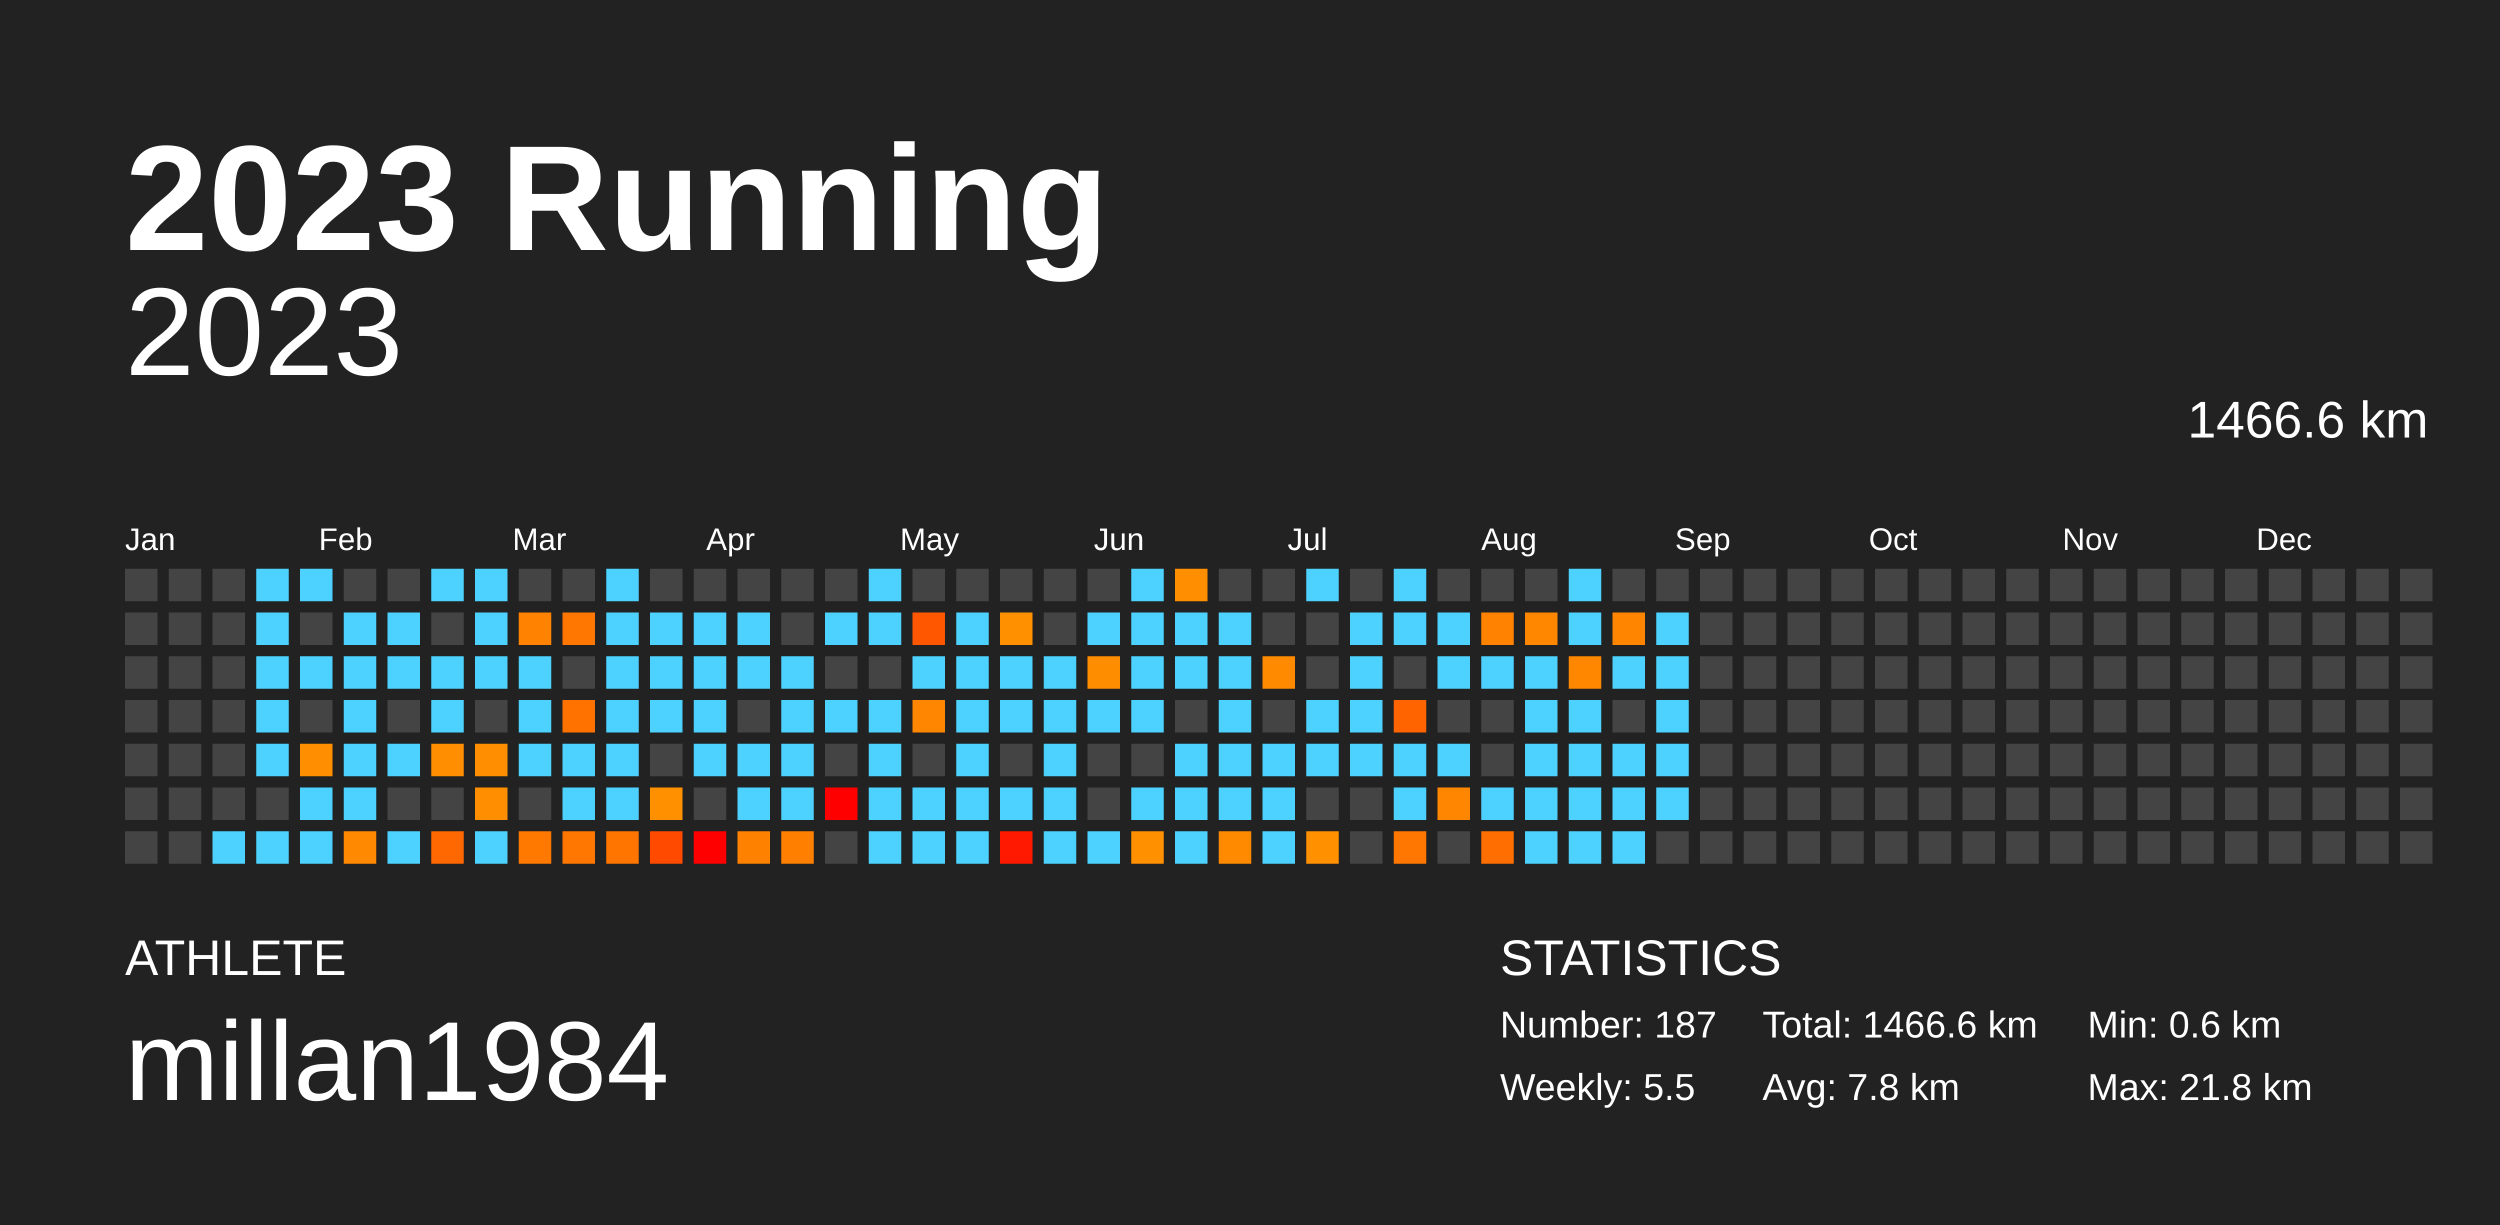
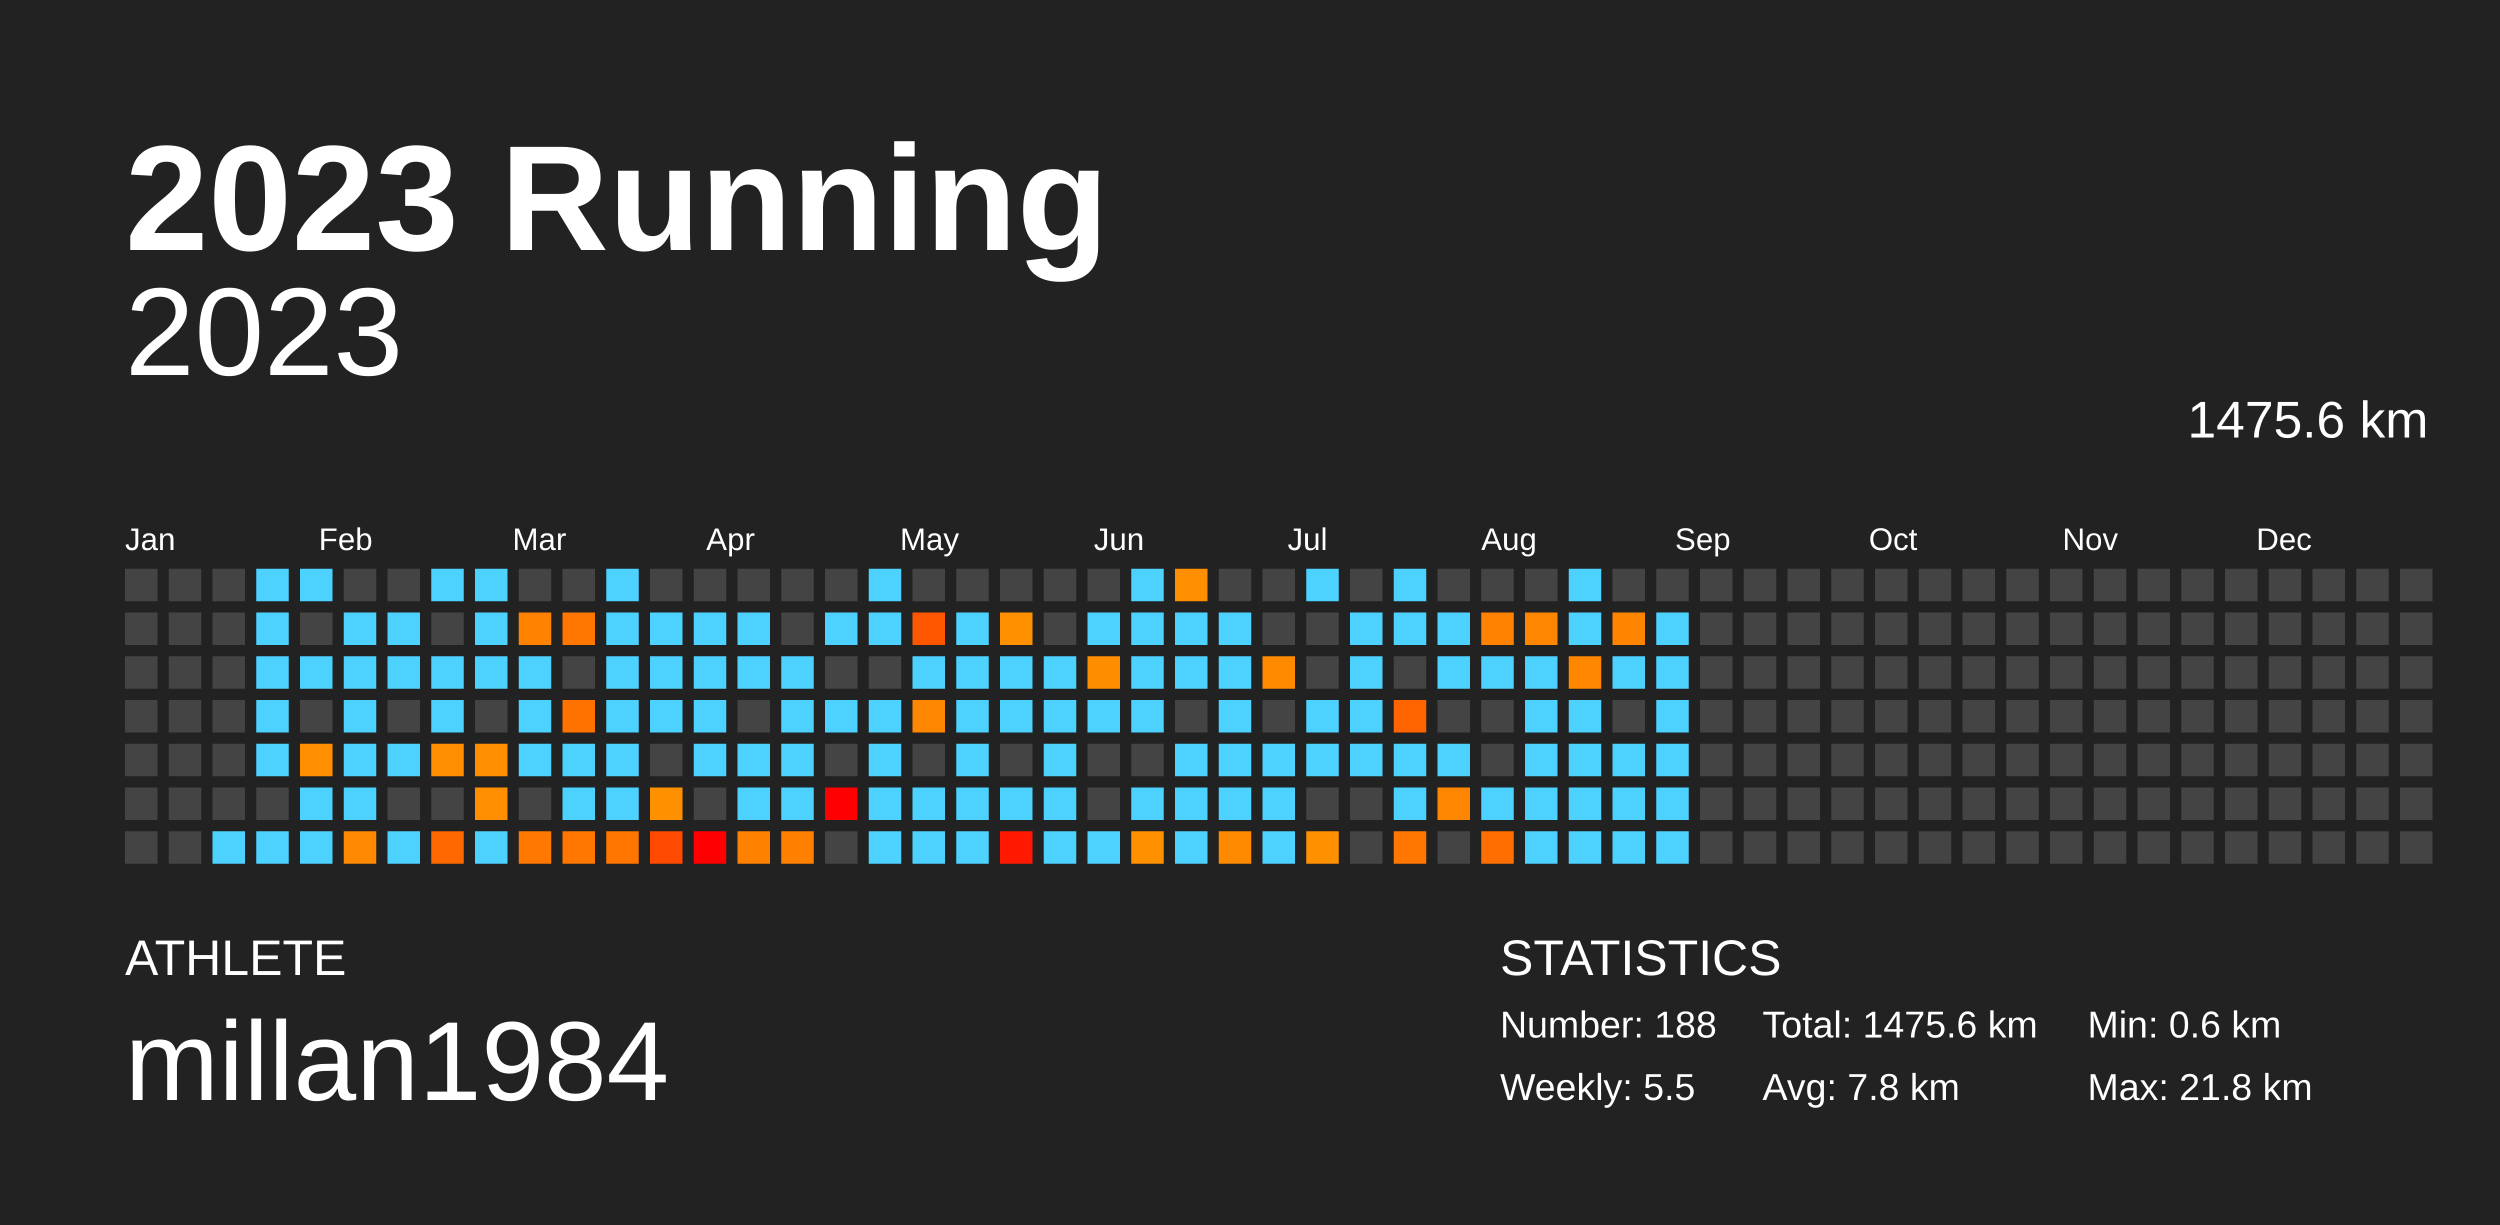
<svg xmlns="http://www.w3.org/2000/svg" baseProfile="full" height="98mm" version="1.1" viewBox="0,0,200,98" width="200mm">
  <defs />
  <rect fill="#222222" height="98" width="200" x="0" y="0" />
  <text fill="#FFFFFF" style="font-size:12px; font-family:Arial; font-weight:bold;" x="10" y="20">2023 Running</text>
  <text fill="#FFFFFF" style="font-size:4px; font-family:Arial" x="10" y="78">ATHLETE</text>
  <text fill="#FFFFFF" style="font-size:9px; font-family:Arial" x="10" y="88">millan1984</text>
  <text fill="#FFFFFF" style="font-size:4px; font-family:Arial" x="120" y="78">STATISTICS</text>
-   <text fill="#FFFFFF" style="font-size:3px; font-family:Arial" x="120" y="83">Number: 187</text>
+   <text fill="#FFFFFF" style="font-size:3px; font-family:Arial" x="120" y="83">Number: 188</text>
  <text fill="#FFFFFF" style="font-size:3px; font-family:Arial" x="120" y="88">Weekly: 5.5</text>
-   <text fill="#FFFFFF" style="font-size:3px; font-family:Arial" x="141" y="83">Total: 1466.6 km</text>
+   <text fill="#FFFFFF" style="font-size:3px; font-family:Arial" x="141" y="83">Total: 1475.6 km</text>
  <text fill="#FFFFFF" style="font-size:3px; font-family:Arial" x="141" y="88">Avg: 7.8 km</text>
  <text fill="#FFFFFF" style="font-size:3px; font-family:Arial" x="167" y="83">Min: 0.6 km</text>
  <text fill="#FFFFFF" style="font-size:3px; font-family:Arial" x="167" y="88">Max: 21.8 km</text>
  <text alignment-baseline="hanging" fill="#FFFFFF" style="font-size:10.0px; font-family:Arial;" x="10" y="30">2023</text>
-   <text alignment-baseline="hanging" fill="#FFFFFF" style="font-size:4.125px; font-family:Arial;" x="175" y="35">1466.6 km</text>
+   <text alignment-baseline="hanging" fill="#FFFFFF" style="font-size:4.125px; font-family:Arial;" x="175" y="35">1475.6 km</text>
  <text fill="#FFFFFF" style="font-size:2.5px; font-family:Arial" x="10.0" y="44">Jan</text>
  <text fill="#FFFFFF" style="font-size:2.5px; font-family:Arial" x="25.5" y="44">Feb</text>
  <text fill="#FFFFFF" style="font-size:2.5px; font-family:Arial" x="41.0" y="44">Mar</text>
  <text fill="#FFFFFF" style="font-size:2.5px; font-family:Arial" x="56.5" y="44">Apr</text>
  <text fill="#FFFFFF" style="font-size:2.5px; font-family:Arial" x="72.0" y="44">May</text>
  <text fill="#FFFFFF" style="font-size:2.5px; font-family:Arial" x="87.5" y="44">Jun</text>
  <text fill="#FFFFFF" style="font-size:2.5px; font-family:Arial" x="103.0" y="44">Jul</text>
  <text fill="#FFFFFF" style="font-size:2.5px; font-family:Arial" x="118.5" y="44">Aug</text>
  <text fill="#FFFFFF" style="font-size:2.5px; font-family:Arial" x="134.0" y="44">Sep</text>
  <text fill="#FFFFFF" style="font-size:2.5px; font-family:Arial" x="149.5" y="44">Oct</text>
  <text fill="#FFFFFF" style="font-size:2.5px; font-family:Arial" x="165.0" y="44">Nov</text>
  <text fill="#FFFFFF" style="font-size:2.5px; font-family:Arial" x="180.5" y="44">Dec</text>
  <rect fill="#444444" height="2.6" width="2.6" x="10.0" y="45.5" />
  <rect fill="#444444" height="2.6" width="2.6" x="10.0" y="49.0" />
  <rect fill="#444444" height="2.6" width="2.6" x="10.0" y="52.5" />
  <rect fill="#444444" height="2.6" width="2.6" x="10.0" y="56.0" />
  <rect fill="#444444" height="2.6" width="2.6" x="10.0" y="59.5" />
  <rect fill="#444444" height="2.6" width="2.6" x="10.0" y="63.0" />
  <rect fill="#444444" height="2.6" width="2.6" x="10.0" y="66.5" />
  <rect fill="#444444" height="2.6" width="2.6" x="13.5" y="45.5" />
  <rect fill="#444444" height="2.6" width="2.6" x="13.5" y="49.0" />
  <rect fill="#444444" height="2.6" width="2.6" x="13.5" y="52.5" />
  <rect fill="#444444" height="2.6" width="2.6" x="13.5" y="56.0" />
  <rect fill="#444444" height="2.6" width="2.6" x="13.5" y="59.5" />
  <rect fill="#444444" height="2.6" width="2.6" x="13.5" y="63.0" />
  <rect fill="#444444" height="2.6" width="2.6" x="13.5" y="66.5" />
  <rect fill="#444444" height="2.6" width="2.6" x="17.0" y="45.5" />
  <rect fill="#444444" height="2.6" width="2.6" x="17.0" y="49.0" />
  <rect fill="#444444" height="2.6" width="2.6" x="17.0" y="52.5" />
  <rect fill="#444444" height="2.6" width="2.6" x="17.0" y="56.0" />
  <rect fill="#444444" height="2.6" width="2.6" x="17.0" y="59.5" />
  <rect fill="#444444" height="2.6" width="2.6" x="17.0" y="63.0" />
  <rect fill="#4dd2ff" height="2.6" width="2.6" x="17.0" y="66.5" />
  <rect fill="#4dd2ff" height="2.6" width="2.6" x="20.5" y="45.5" />
  <rect fill="#4dd2ff" height="2.6" width="2.6" x="20.5" y="49.0" />
  <rect fill="#4dd2ff" height="2.6" width="2.6" x="20.5" y="52.5" />
  <rect fill="#4dd2ff" height="2.6" width="2.6" x="20.5" y="56.0" />
  <rect fill="#4dd2ff" height="2.6" width="2.6" x="20.5" y="59.5" />
  <rect fill="#444444" height="2.6" width="2.6" x="20.5" y="63.0" />
  <rect fill="#4dd2ff" height="2.6" width="2.6" x="20.5" y="66.5" />
  <rect fill="#4dd2ff" height="2.6" width="2.6" x="24.0" y="45.5" />
  <rect fill="#444444" height="2.6" width="2.6" x="24.0" y="49.0" />
  <rect fill="#4dd2ff" height="2.6" width="2.6" x="24.0" y="52.5" />
  <rect fill="#444444" height="2.6" width="2.6" x="24.0" y="56.0" />
  <rect fill="#ff8f00" height="2.6" width="2.6" x="24.0" y="59.5" />
  <rect fill="#4dd2ff" height="2.6" width="2.6" x="24.0" y="63.0" />
  <rect fill="#4dd2ff" height="2.6" width="2.6" x="24.0" y="66.5" />
  <rect fill="#444444" height="2.6" width="2.6" x="27.5" y="45.5" />
  <rect fill="#4dd2ff" height="2.6" width="2.6" x="27.5" y="49.0" />
  <rect fill="#4dd2ff" height="2.6" width="2.6" x="27.5" y="52.5" />
  <rect fill="#4dd2ff" height="2.6" width="2.6" x="27.5" y="56.0" />
  <rect fill="#4dd2ff" height="2.6" width="2.6" x="27.5" y="59.5" />
  <rect fill="#4dd2ff" height="2.6" width="2.6" x="27.5" y="63.0" />
  <rect fill="#ff8900" height="2.6" width="2.6" x="27.5" y="66.5" />
  <rect fill="#444444" height="2.6" width="2.6" x="31.0" y="45.5" />
  <rect fill="#4dd2ff" height="2.6" width="2.6" x="31.0" y="49.0" />
  <rect fill="#4dd2ff" height="2.6" width="2.6" x="31.0" y="52.5" />
  <rect fill="#444444" height="2.6" width="2.6" x="31.0" y="56.0" />
  <rect fill="#4dd2ff" height="2.6" width="2.6" x="31.0" y="59.5" />
  <rect fill="#444444" height="2.6" width="2.6" x="31.0" y="63.0" />
  <rect fill="#4dd2ff" height="2.6" width="2.6" x="31.0" y="66.5" />
  <rect fill="#4dd2ff" height="2.6" width="2.6" x="34.5" y="45.5" />
  <rect fill="#444444" height="2.6" width="2.6" x="34.5" y="49.0" />
  <rect fill="#4dd2ff" height="2.6" width="2.6" x="34.5" y="52.5" />
  <rect fill="#4dd2ff" height="2.6" width="2.6" x="34.5" y="56.0" />
  <rect fill="#ff8e00" height="2.6" width="2.6" x="34.5" y="59.5" />
  <rect fill="#444444" height="2.6" width="2.6" x="34.5" y="63.0" />
  <rect fill="#ff6700" height="2.6" width="2.6" x="34.5" y="66.5" />
  <rect fill="#4dd2ff" height="2.6" width="2.6" x="38.0" y="45.5" />
  <rect fill="#4dd2ff" height="2.6" width="2.6" x="38.0" y="49.0" />
  <rect fill="#4dd2ff" height="2.6" width="2.6" x="38.0" y="52.5" />
  <rect fill="#444444" height="2.6" width="2.6" x="38.0" y="56.0" />
  <rect fill="#ff8f00" height="2.6" width="2.6" x="38.0" y="59.5" />
  <rect fill="#ff8f00" height="2.6" width="2.6" x="38.0" y="63.0" />
  <rect fill="#4dd2ff" height="2.6" width="2.6" x="38.0" y="66.5" />
  <rect fill="#444444" height="2.6" width="2.6" x="41.5" y="45.5" />
  <rect fill="#ff8200" height="2.6" width="2.6" x="41.5" y="49.0" />
  <rect fill="#4dd2ff" height="2.6" width="2.6" x="41.5" y="52.5" />
  <rect fill="#4dd2ff" height="2.6" width="2.6" x="41.5" y="56.0" />
  <rect fill="#4dd2ff" height="2.6" width="2.6" x="41.5" y="59.5" />
  <rect fill="#444444" height="2.6" width="2.6" x="41.5" y="63.0" />
  <rect fill="#ff7800" height="2.6" width="2.6" x="41.5" y="66.5" />
  <rect fill="#444444" height="2.6" width="2.6" x="45.0" y="45.5" />
  <rect fill="#ff7700" height="2.6" width="2.6" x="45.0" y="49.0" />
  <rect fill="#444444" height="2.6" width="2.6" x="45.0" y="52.5" />
  <rect fill="#ff7200" height="2.6" width="2.6" x="45.0" y="56.0" />
  <rect fill="#4dd2ff" height="2.6" width="2.6" x="45.0" y="59.5" />
  <rect fill="#4dd2ff" height="2.6" width="2.6" x="45.0" y="63.0" />
  <rect fill="#ff7700" height="2.6" width="2.6" x="45.0" y="66.5" />
  <rect fill="#4dd2ff" height="2.6" width="2.6" x="48.5" y="45.5" />
  <rect fill="#4dd2ff" height="2.6" width="2.6" x="48.5" y="49.0" />
  <rect fill="#4dd2ff" height="2.6" width="2.6" x="48.5" y="52.5" />
  <rect fill="#4dd2ff" height="2.6" width="2.6" x="48.5" y="56.0" />
  <rect fill="#4dd2ff" height="2.6" width="2.6" x="48.5" y="59.5" />
  <rect fill="#4dd2ff" height="2.6" width="2.6" x="48.5" y="63.0" />
  <rect fill="#ff7500" height="2.6" width="2.6" x="48.5" y="66.5" />
  <rect fill="#444444" height="2.6" width="2.6" x="52.0" y="45.5" />
  <rect fill="#4dd2ff" height="2.6" width="2.6" x="52.0" y="49.0" />
  <rect fill="#4dd2ff" height="2.6" width="2.6" x="52.0" y="52.5" />
  <rect fill="#4dd2ff" height="2.6" width="2.6" x="52.0" y="56.0" />
  <rect fill="#444444" height="2.6" width="2.6" x="52.0" y="59.5" />
  <rect fill="#ff9000" height="2.6" width="2.6" x="52.0" y="63.0" />
  <rect fill="#ff4a00" height="2.6" width="2.6" x="52.0" y="66.5" />
  <rect fill="#444444" height="2.6" width="2.6" x="55.5" y="45.5" />
  <rect fill="#4dd2ff" height="2.6" width="2.6" x="55.5" y="49.0" />
  <rect fill="#4dd2ff" height="2.6" width="2.6" x="55.5" y="52.5" />
  <rect fill="#4dd2ff" height="2.6" width="2.6" x="55.5" y="56.0" />
  <rect fill="#4dd2ff" height="2.6" width="2.6" x="55.5" y="59.5" />
  <rect fill="#444444" height="2.6" width="2.6" x="55.5" y="63.0" />
  <rect fill="red" height="2.6" width="2.6" x="55.5" y="66.5" />
  <rect fill="#444444" height="2.6" width="2.6" x="59.0" y="45.5" />
  <rect fill="#4dd2ff" height="2.6" width="2.6" x="59.0" y="49.0" />
  <rect fill="#4dd2ff" height="2.6" width="2.6" x="59.0" y="52.5" />
  <rect fill="#444444" height="2.6" width="2.6" x="59.0" y="56.0" />
  <rect fill="#4dd2ff" height="2.6" width="2.6" x="59.0" y="59.5" />
  <rect fill="#4dd2ff" height="2.6" width="2.6" x="59.0" y="63.0" />
  <rect fill="#ff8100" height="2.6" width="2.6" x="59.0" y="66.5" />
  <rect fill="#444444" height="2.6" width="2.6" x="62.5" y="45.5" />
  <rect fill="#444444" height="2.6" width="2.6" x="62.5" y="49.0" />
  <rect fill="#4dd2ff" height="2.6" width="2.6" x="62.5" y="52.5" />
  <rect fill="#4dd2ff" height="2.6" width="2.6" x="62.5" y="56.0" />
  <rect fill="#4dd2ff" height="2.6" width="2.6" x="62.5" y="59.5" />
  <rect fill="#4dd2ff" height="2.6" width="2.6" x="62.5" y="63.0" />
  <rect fill="#ff7f00" height="2.6" width="2.6" x="62.5" y="66.5" />
  <rect fill="#444444" height="2.6" width="2.6" x="66.0" y="45.5" />
  <rect fill="#4dd2ff" height="2.6" width="2.6" x="66.0" y="49.0" />
  <rect fill="#444444" height="2.6" width="2.6" x="66.0" y="52.5" />
  <rect fill="#4dd2ff" height="2.6" width="2.6" x="66.0" y="56.0" />
  <rect fill="#444444" height="2.6" width="2.6" x="66.0" y="59.5" />
  <rect fill="red" height="2.6" width="2.6" x="66.0" y="63.0" />
  <rect fill="#444444" height="2.6" width="2.6" x="66.0" y="66.5" />
  <rect fill="#4dd2ff" height="2.6" width="2.6" x="69.5" y="45.5" />
  <rect fill="#4dd2ff" height="2.6" width="2.6" x="69.5" y="49.0" />
  <rect fill="#444444" height="2.6" width="2.6" x="69.5" y="52.5" />
  <rect fill="#4dd2ff" height="2.6" width="2.6" x="69.5" y="56.0" />
  <rect fill="#4dd2ff" height="2.6" width="2.6" x="69.5" y="59.5" />
  <rect fill="#4dd2ff" height="2.6" width="2.6" x="69.5" y="63.0" />
  <rect fill="#4dd2ff" height="2.6" width="2.6" x="69.5" y="66.5" />
  <rect fill="#444444" height="2.6" width="2.6" x="73.0" y="45.5" />
  <rect fill="#ff5700" height="2.6" width="2.6" x="73.0" y="49.0" />
  <rect fill="#4dd2ff" height="2.6" width="2.6" x="73.0" y="52.5" />
  <rect fill="#ff8600" height="2.6" width="2.6" x="73.0" y="56.0" />
  <rect fill="#444444" height="2.6" width="2.6" x="73.0" y="59.5" />
  <rect fill="#4dd2ff" height="2.6" width="2.6" x="73.0" y="63.0" />
  <rect fill="#4dd2ff" height="2.6" width="2.6" x="73.0" y="66.5" />
  <rect fill="#444444" height="2.6" width="2.6" x="76.5" y="45.5" />
  <rect fill="#4dd2ff" height="2.6" width="2.6" x="76.5" y="49.0" />
  <rect fill="#4dd2ff" height="2.6" width="2.6" x="76.5" y="52.5" />
  <rect fill="#4dd2ff" height="2.6" width="2.6" x="76.5" y="56.0" />
  <rect fill="#4dd2ff" height="2.6" width="2.6" x="76.5" y="59.5" />
  <rect fill="#4dd2ff" height="2.6" width="2.6" x="76.5" y="63.0" />
  <rect fill="#4dd2ff" height="2.6" width="2.6" x="76.5" y="66.5" />
  <rect fill="#444444" height="2.6" width="2.6" x="80.0" y="45.5" />
  <rect fill="#ff9000" height="2.6" width="2.6" x="80.0" y="49.0" />
  <rect fill="#4dd2ff" height="2.6" width="2.6" x="80.0" y="52.5" />
  <rect fill="#4dd2ff" height="2.6" width="2.6" x="80.0" y="56.0" />
  <rect fill="#444444" height="2.6" width="2.6" x="80.0" y="59.5" />
  <rect fill="#4dd2ff" height="2.6" width="2.6" x="80.0" y="63.0" />
  <rect fill="#ff1900" height="2.6" width="2.6" x="80.0" y="66.5" />
  <rect fill="#444444" height="2.6" width="2.6" x="83.5" y="45.5" />
  <rect fill="#444444" height="2.6" width="2.6" x="83.5" y="49.0" />
  <rect fill="#4dd2ff" height="2.6" width="2.6" x="83.5" y="52.5" />
  <rect fill="#4dd2ff" height="2.6" width="2.6" x="83.5" y="56.0" />
  <rect fill="#4dd2ff" height="2.6" width="2.6" x="83.5" y="59.5" />
  <rect fill="#4dd2ff" height="2.6" width="2.6" x="83.5" y="63.0" />
  <rect fill="#4dd2ff" height="2.6" width="2.6" x="83.5" y="66.5" />
  <rect fill="#444444" height="2.6" width="2.6" x="87.0" y="45.5" />
  <rect fill="#4dd2ff" height="2.6" width="2.6" x="87.0" y="49.0" />
  <rect fill="#ff8d00" height="2.6" width="2.6" x="87.0" y="52.5" />
  <rect fill="#4dd2ff" height="2.6" width="2.6" x="87.0" y="56.0" />
  <rect fill="#444444" height="2.6" width="2.6" x="87.0" y="59.5" />
  <rect fill="#444444" height="2.6" width="2.6" x="87.0" y="63.0" />
  <rect fill="#4dd2ff" height="2.6" width="2.6" x="87.0" y="66.5" />
  <rect fill="#4dd2ff" height="2.6" width="2.6" x="90.5" y="45.5" />
  <rect fill="#4dd2ff" height="2.6" width="2.6" x="90.5" y="49.0" />
  <rect fill="#4dd2ff" height="2.6" width="2.6" x="90.5" y="52.5" />
  <rect fill="#4dd2ff" height="2.6" width="2.6" x="90.5" y="56.0" />
  <rect fill="#444444" height="2.6" width="2.6" x="90.5" y="59.5" />
  <rect fill="#4dd2ff" height="2.6" width="2.6" x="90.5" y="63.0" />
  <rect fill="#ff9000" height="2.6" width="2.6" x="90.5" y="66.5" />
  <rect fill="#ff8e00" height="2.6" width="2.6" x="94.0" y="45.5" />
  <rect fill="#4dd2ff" height="2.6" width="2.6" x="94.0" y="49.0" />
  <rect fill="#4dd2ff" height="2.6" width="2.6" x="94.0" y="52.5" />
  <rect fill="#444444" height="2.6" width="2.6" x="94.0" y="56.0" />
  <rect fill="#4dd2ff" height="2.6" width="2.6" x="94.0" y="59.5" />
  <rect fill="#4dd2ff" height="2.6" width="2.6" x="94.0" y="63.0" />
  <rect fill="#4dd2ff" height="2.6" width="2.6" x="94.0" y="66.5" />
  <rect fill="#444444" height="2.6" width="2.6" x="97.5" y="45.5" />
  <rect fill="#4dd2ff" height="2.6" width="2.6" x="97.5" y="49.0" />
  <rect fill="#4dd2ff" height="2.6" width="2.6" x="97.5" y="52.5" />
  <rect fill="#4dd2ff" height="2.6" width="2.6" x="97.5" y="56.0" />
  <rect fill="#4dd2ff" height="2.6" width="2.6" x="97.5" y="59.5" />
  <rect fill="#4dd2ff" height="2.6" width="2.6" x="97.5" y="63.0" />
  <rect fill="#ff8a00" height="2.6" width="2.6" x="97.5" y="66.5" />
  <rect fill="#444444" height="2.6" width="2.6" x="101.0" y="45.5" />
  <rect fill="#444444" height="2.6" width="2.6" x="101.0" y="49.0" />
  <rect fill="#ff8a00" height="2.6" width="2.6" x="101.0" y="52.5" />
  <rect fill="#444444" height="2.6" width="2.6" x="101.0" y="56.0" />
  <rect fill="#4dd2ff" height="2.6" width="2.6" x="101.0" y="59.5" />
  <rect fill="#4dd2ff" height="2.6" width="2.6" x="101.0" y="63.0" />
  <rect fill="#4dd2ff" height="2.6" width="2.6" x="101.0" y="66.5" />
  <rect fill="#4dd2ff" height="2.6" width="2.6" x="104.5" y="45.5" />
  <rect fill="#444444" height="2.6" width="2.6" x="104.5" y="49.0" />
  <rect fill="#444444" height="2.6" width="2.6" x="104.5" y="52.5" />
  <rect fill="#4dd2ff" height="2.6" width="2.6" x="104.5" y="56.0" />
  <rect fill="#4dd2ff" height="2.6" width="2.6" x="104.5" y="59.5" />
  <rect fill="#444444" height="2.6" width="2.6" x="104.5" y="63.0" />
  <rect fill="#ff9000" height="2.6" width="2.6" x="104.5" y="66.5" />
  <rect fill="#444444" height="2.6" width="2.6" x="108.0" y="45.5" />
  <rect fill="#4dd2ff" height="2.6" width="2.6" x="108.0" y="49.0" />
  <rect fill="#4dd2ff" height="2.6" width="2.6" x="108.0" y="52.5" />
  <rect fill="#4dd2ff" height="2.6" width="2.6" x="108.0" y="56.0" />
  <rect fill="#4dd2ff" height="2.6" width="2.6" x="108.0" y="59.5" />
  <rect fill="#444444" height="2.6" width="2.6" x="108.0" y="63.0" />
  <rect fill="#444444" height="2.6" width="2.6" x="108.0" y="66.5" />
  <rect fill="#4dd2ff" height="2.6" width="2.6" x="111.5" y="45.5" />
  <rect fill="#4dd2ff" height="2.6" width="2.6" x="111.5" y="49.0" />
  <rect fill="#444444" height="2.6" width="2.6" x="111.5" y="52.5" />
  <rect fill="#ff6400" height="2.6" width="2.6" x="111.5" y="56.0" />
  <rect fill="#4dd2ff" height="2.6" width="2.6" x="111.5" y="59.5" />
  <rect fill="#4dd2ff" height="2.6" width="2.6" x="111.5" y="63.0" />
  <rect fill="#ff7600" height="2.6" width="2.6" x="111.5" y="66.5" />
  <rect fill="#444444" height="2.6" width="2.6" x="115.0" y="45.5" />
  <rect fill="#4dd2ff" height="2.6" width="2.6" x="115.0" y="49.0" />
  <rect fill="#4dd2ff" height="2.6" width="2.6" x="115.0" y="52.5" />
  <rect fill="#444444" height="2.6" width="2.6" x="115.0" y="56.0" />
  <rect fill="#4dd2ff" height="2.6" width="2.6" x="115.0" y="59.5" />
  <rect fill="#ff8600" height="2.6" width="2.6" x="115.0" y="63.0" />
  <rect fill="#444444" height="2.6" width="2.6" x="115.0" y="66.5" />
  <rect fill="#444444" height="2.6" width="2.6" x="118.5" y="45.5" />
  <rect fill="#ff8300" height="2.6" width="2.6" x="118.5" y="49.0" />
  <rect fill="#4dd2ff" height="2.6" width="2.6" x="118.5" y="52.5" />
  <rect fill="#444444" height="2.6" width="2.6" x="118.5" y="56.0" />
  <rect fill="#444444" height="2.6" width="2.6" x="118.5" y="59.5" />
  <rect fill="#4dd2ff" height="2.6" width="2.6" x="118.5" y="63.0" />
  <rect fill="#ff6e00" height="2.6" width="2.6" x="118.5" y="66.5" />
  <rect fill="#444444" height="2.6" width="2.6" x="122.0" y="45.5" />
  <rect fill="#ff8700" height="2.6" width="2.6" x="122.0" y="49.0" />
  <rect fill="#4dd2ff" height="2.6" width="2.6" x="122.0" y="52.5" />
  <rect fill="#4dd2ff" height="2.6" width="2.6" x="122.0" y="56.0" />
  <rect fill="#4dd2ff" height="2.6" width="2.6" x="122.0" y="59.5" />
  <rect fill="#4dd2ff" height="2.6" width="2.6" x="122.0" y="63.0" />
  <rect fill="#4dd2ff" height="2.6" width="2.6" x="122.0" y="66.5" />
  <rect fill="#4dd2ff" height="2.6" width="2.6" x="125.5" y="45.5" />
  <rect fill="#4dd2ff" height="2.6" width="2.6" x="125.5" y="49.0" />
  <rect fill="#ff8700" height="2.6" width="2.6" x="125.5" y="52.5" />
  <rect fill="#4dd2ff" height="2.6" width="2.6" x="125.5" y="56.0" />
  <rect fill="#4dd2ff" height="2.6" width="2.6" x="125.5" y="59.5" />
  <rect fill="#4dd2ff" height="2.6" width="2.6" x="125.5" y="63.0" />
  <rect fill="#4dd2ff" height="2.6" width="2.6" x="125.5" y="66.5" />
  <rect fill="#444444" height="2.6" width="2.6" x="129.0" y="45.5" />
  <rect fill="#ff8500" height="2.6" width="2.6" x="129.0" y="49.0" />
  <rect fill="#4dd2ff" height="2.6" width="2.6" x="129.0" y="52.5" />
  <rect fill="#444444" height="2.6" width="2.6" x="129.0" y="56.0" />
  <rect fill="#4dd2ff" height="2.6" width="2.6" x="129.0" y="59.5" />
  <rect fill="#4dd2ff" height="2.6" width="2.6" x="129.0" y="63.0" />
  <rect fill="#4dd2ff" height="2.6" width="2.6" x="129.0" y="66.5" />
  <rect fill="#444444" height="2.6" width="2.6" x="132.5" y="45.5" />
  <rect fill="#4dd2ff" height="2.6" width="2.6" x="132.5" y="49.0" />
  <rect fill="#4dd2ff" height="2.6" width="2.6" x="132.5" y="52.5" />
  <rect fill="#4dd2ff" height="2.6" width="2.6" x="132.5" y="56.0" />
  <rect fill="#4dd2ff" height="2.6" width="2.6" x="132.5" y="59.5" />
  <rect fill="#4dd2ff" height="2.6" width="2.6" x="132.5" y="63.0" />
-   <rect fill="#444444" height="2.6" width="2.6" x="132.5" y="66.5" />
+   <rect fill="#4dd2ff" height="2.6" width="2.6" x="132.5" y="66.5" />
  <rect fill="#444444" height="2.6" width="2.6" x="136.0" y="45.5" />
  <rect fill="#444444" height="2.6" width="2.6" x="136.0" y="49.0" />
  <rect fill="#444444" height="2.6" width="2.6" x="136.0" y="52.5" />
  <rect fill="#444444" height="2.6" width="2.6" x="136.0" y="56.0" />
  <rect fill="#444444" height="2.6" width="2.6" x="136.0" y="59.5" />
  <rect fill="#444444" height="2.6" width="2.6" x="136.0" y="63.0" />
  <rect fill="#444444" height="2.6" width="2.6" x="136.0" y="66.5" />
  <rect fill="#444444" height="2.6" width="2.6" x="139.5" y="45.5" />
  <rect fill="#444444" height="2.6" width="2.6" x="139.5" y="49.0" />
  <rect fill="#444444" height="2.6" width="2.6" x="139.5" y="52.5" />
  <rect fill="#444444" height="2.6" width="2.6" x="139.5" y="56.0" />
  <rect fill="#444444" height="2.6" width="2.6" x="139.5" y="59.5" />
  <rect fill="#444444" height="2.6" width="2.6" x="139.5" y="63.0" />
  <rect fill="#444444" height="2.6" width="2.6" x="139.5" y="66.5" />
  <rect fill="#444444" height="2.6" width="2.6" x="143.0" y="45.5" />
  <rect fill="#444444" height="2.6" width="2.6" x="143.0" y="49.0" />
  <rect fill="#444444" height="2.6" width="2.6" x="143.0" y="52.5" />
  <rect fill="#444444" height="2.6" width="2.6" x="143.0" y="56.0" />
  <rect fill="#444444" height="2.6" width="2.6" x="143.0" y="59.5" />
  <rect fill="#444444" height="2.6" width="2.6" x="143.0" y="63.0" />
  <rect fill="#444444" height="2.6" width="2.6" x="143.0" y="66.5" />
  <rect fill="#444444" height="2.6" width="2.6" x="146.5" y="45.5" />
  <rect fill="#444444" height="2.6" width="2.6" x="146.5" y="49.0" />
  <rect fill="#444444" height="2.6" width="2.6" x="146.5" y="52.5" />
  <rect fill="#444444" height="2.6" width="2.6" x="146.5" y="56.0" />
  <rect fill="#444444" height="2.6" width="2.6" x="146.5" y="59.5" />
  <rect fill="#444444" height="2.6" width="2.6" x="146.5" y="63.0" />
  <rect fill="#444444" height="2.6" width="2.6" x="146.5" y="66.5" />
  <rect fill="#444444" height="2.6" width="2.6" x="150.0" y="45.5" />
  <rect fill="#444444" height="2.6" width="2.6" x="150.0" y="49.0" />
  <rect fill="#444444" height="2.6" width="2.6" x="150.0" y="52.5" />
  <rect fill="#444444" height="2.6" width="2.6" x="150.0" y="56.0" />
  <rect fill="#444444" height="2.6" width="2.6" x="150.0" y="59.5" />
  <rect fill="#444444" height="2.6" width="2.6" x="150.0" y="63.0" />
  <rect fill="#444444" height="2.6" width="2.6" x="150.0" y="66.5" />
  <rect fill="#444444" height="2.6" width="2.6" x="153.5" y="45.5" />
  <rect fill="#444444" height="2.6" width="2.6" x="153.5" y="49.0" />
  <rect fill="#444444" height="2.6" width="2.6" x="153.5" y="52.5" />
  <rect fill="#444444" height="2.6" width="2.6" x="153.5" y="56.0" />
  <rect fill="#444444" height="2.6" width="2.6" x="153.5" y="59.5" />
  <rect fill="#444444" height="2.6" width="2.6" x="153.5" y="63.0" />
  <rect fill="#444444" height="2.6" width="2.6" x="153.5" y="66.5" />
  <rect fill="#444444" height="2.6" width="2.6" x="157.0" y="45.5" />
  <rect fill="#444444" height="2.6" width="2.6" x="157.0" y="49.0" />
  <rect fill="#444444" height="2.6" width="2.6" x="157.0" y="52.5" />
  <rect fill="#444444" height="2.6" width="2.6" x="157.0" y="56.0" />
  <rect fill="#444444" height="2.6" width="2.6" x="157.0" y="59.5" />
  <rect fill="#444444" height="2.6" width="2.6" x="157.0" y="63.0" />
  <rect fill="#444444" height="2.6" width="2.6" x="157.0" y="66.5" />
  <rect fill="#444444" height="2.6" width="2.6" x="160.5" y="45.5" />
  <rect fill="#444444" height="2.6" width="2.6" x="160.5" y="49.0" />
  <rect fill="#444444" height="2.6" width="2.6" x="160.5" y="52.5" />
  <rect fill="#444444" height="2.6" width="2.6" x="160.5" y="56.0" />
  <rect fill="#444444" height="2.6" width="2.6" x="160.5" y="59.5" />
  <rect fill="#444444" height="2.6" width="2.6" x="160.5" y="63.0" />
  <rect fill="#444444" height="2.6" width="2.6" x="160.5" y="66.5" />
  <rect fill="#444444" height="2.6" width="2.6" x="164.0" y="45.5" />
  <rect fill="#444444" height="2.6" width="2.6" x="164.0" y="49.0" />
  <rect fill="#444444" height="2.6" width="2.6" x="164.0" y="52.5" />
  <rect fill="#444444" height="2.6" width="2.6" x="164.0" y="56.0" />
  <rect fill="#444444" height="2.6" width="2.6" x="164.0" y="59.5" />
  <rect fill="#444444" height="2.6" width="2.6" x="164.0" y="63.0" />
  <rect fill="#444444" height="2.6" width="2.6" x="164.0" y="66.5" />
  <rect fill="#444444" height="2.6" width="2.6" x="167.5" y="45.5" />
  <rect fill="#444444" height="2.6" width="2.6" x="167.5" y="49.0" />
  <rect fill="#444444" height="2.6" width="2.6" x="167.5" y="52.5" />
  <rect fill="#444444" height="2.6" width="2.6" x="167.5" y="56.0" />
  <rect fill="#444444" height="2.6" width="2.6" x="167.5" y="59.5" />
  <rect fill="#444444" height="2.6" width="2.6" x="167.5" y="63.0" />
  <rect fill="#444444" height="2.6" width="2.6" x="167.5" y="66.5" />
  <rect fill="#444444" height="2.6" width="2.6" x="171.0" y="45.5" />
  <rect fill="#444444" height="2.6" width="2.6" x="171.0" y="49.0" />
  <rect fill="#444444" height="2.6" width="2.6" x="171.0" y="52.5" />
  <rect fill="#444444" height="2.6" width="2.6" x="171.0" y="56.0" />
  <rect fill="#444444" height="2.6" width="2.6" x="171.0" y="59.5" />
  <rect fill="#444444" height="2.6" width="2.6" x="171.0" y="63.0" />
  <rect fill="#444444" height="2.6" width="2.6" x="171.0" y="66.5" />
  <rect fill="#444444" height="2.6" width="2.6" x="174.5" y="45.5" />
  <rect fill="#444444" height="2.6" width="2.6" x="174.5" y="49.0" />
  <rect fill="#444444" height="2.6" width="2.6" x="174.5" y="52.5" />
  <rect fill="#444444" height="2.6" width="2.6" x="174.5" y="56.0" />
  <rect fill="#444444" height="2.6" width="2.6" x="174.5" y="59.5" />
  <rect fill="#444444" height="2.6" width="2.6" x="174.5" y="63.0" />
  <rect fill="#444444" height="2.6" width="2.6" x="174.5" y="66.5" />
  <rect fill="#444444" height="2.6" width="2.6" x="178.0" y="45.5" />
  <rect fill="#444444" height="2.6" width="2.6" x="178.0" y="49.0" />
  <rect fill="#444444" height="2.6" width="2.6" x="178.0" y="52.5" />
  <rect fill="#444444" height="2.6" width="2.6" x="178.0" y="56.0" />
  <rect fill="#444444" height="2.6" width="2.6" x="178.0" y="59.5" />
  <rect fill="#444444" height="2.6" width="2.6" x="178.0" y="63.0" />
  <rect fill="#444444" height="2.6" width="2.6" x="178.0" y="66.5" />
  <rect fill="#444444" height="2.6" width="2.6" x="181.5" y="45.5" />
  <rect fill="#444444" height="2.6" width="2.6" x="181.5" y="49.0" />
  <rect fill="#444444" height="2.6" width="2.6" x="181.5" y="52.5" />
  <rect fill="#444444" height="2.6" width="2.6" x="181.5" y="56.0" />
  <rect fill="#444444" height="2.6" width="2.6" x="181.5" y="59.5" />
  <rect fill="#444444" height="2.6" width="2.6" x="181.5" y="63.0" />
  <rect fill="#444444" height="2.6" width="2.6" x="181.5" y="66.5" />
  <rect fill="#444444" height="2.6" width="2.6" x="185.0" y="45.5" />
  <rect fill="#444444" height="2.6" width="2.6" x="185.0" y="49.0" />
  <rect fill="#444444" height="2.6" width="2.6" x="185.0" y="52.5" />
  <rect fill="#444444" height="2.6" width="2.6" x="185.0" y="56.0" />
  <rect fill="#444444" height="2.6" width="2.6" x="185.0" y="59.5" />
  <rect fill="#444444" height="2.6" width="2.6" x="185.0" y="63.0" />
  <rect fill="#444444" height="2.6" width="2.6" x="185.0" y="66.5" />
  <rect fill="#444444" height="2.6" width="2.6" x="188.5" y="45.5" />
  <rect fill="#444444" height="2.6" width="2.6" x="188.5" y="49.0" />
  <rect fill="#444444" height="2.6" width="2.6" x="188.5" y="52.5" />
  <rect fill="#444444" height="2.6" width="2.6" x="188.5" y="56.0" />
  <rect fill="#444444" height="2.6" width="2.6" x="188.5" y="59.5" />
  <rect fill="#444444" height="2.6" width="2.6" x="188.5" y="63.0" />
  <rect fill="#444444" height="2.6" width="2.6" x="188.5" y="66.5" />
  <rect fill="#444444" height="2.6" width="2.6" x="192.0" y="45.5" />
  <rect fill="#444444" height="2.6" width="2.6" x="192.0" y="49.0" />
  <rect fill="#444444" height="2.6" width="2.6" x="192.0" y="52.5" />
  <rect fill="#444444" height="2.6" width="2.6" x="192.0" y="56.0" />
  <rect fill="#444444" height="2.6" width="2.6" x="192.0" y="59.5" />
  <rect fill="#444444" height="2.6" width="2.6" x="192.0" y="63.0" />
  <rect fill="#444444" height="2.6" width="2.6" x="192.0" y="66.5" />
</svg>
